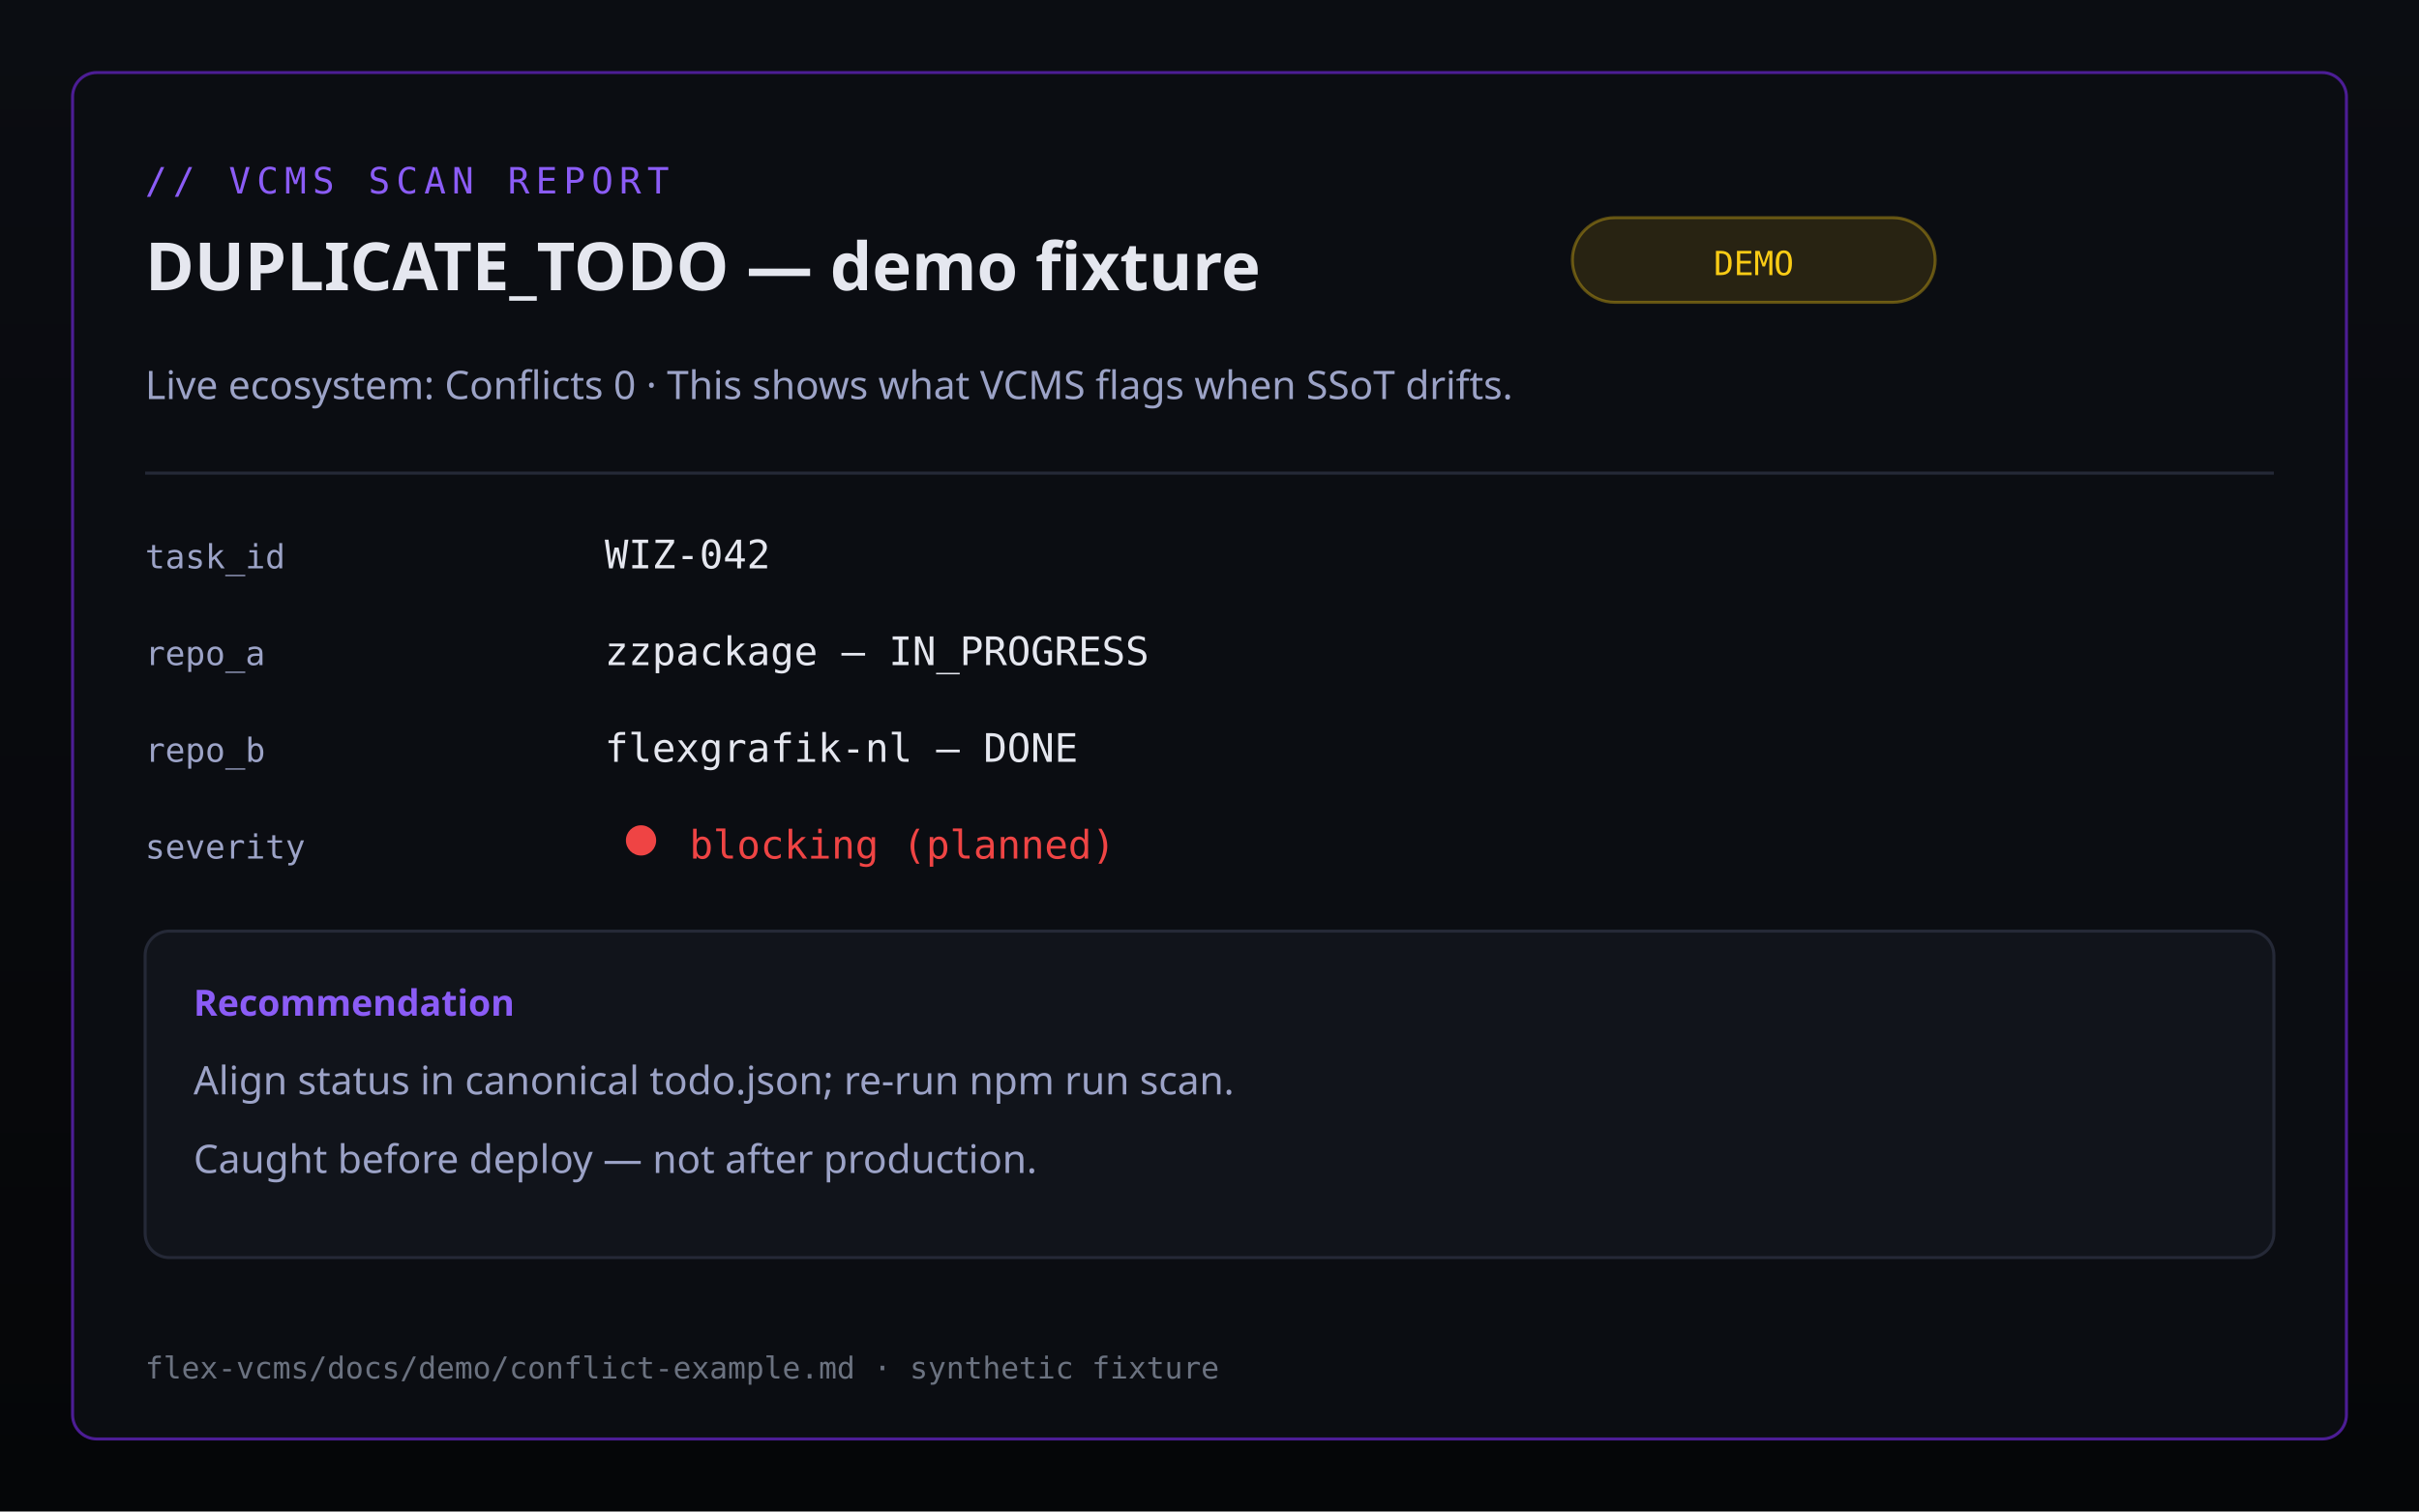
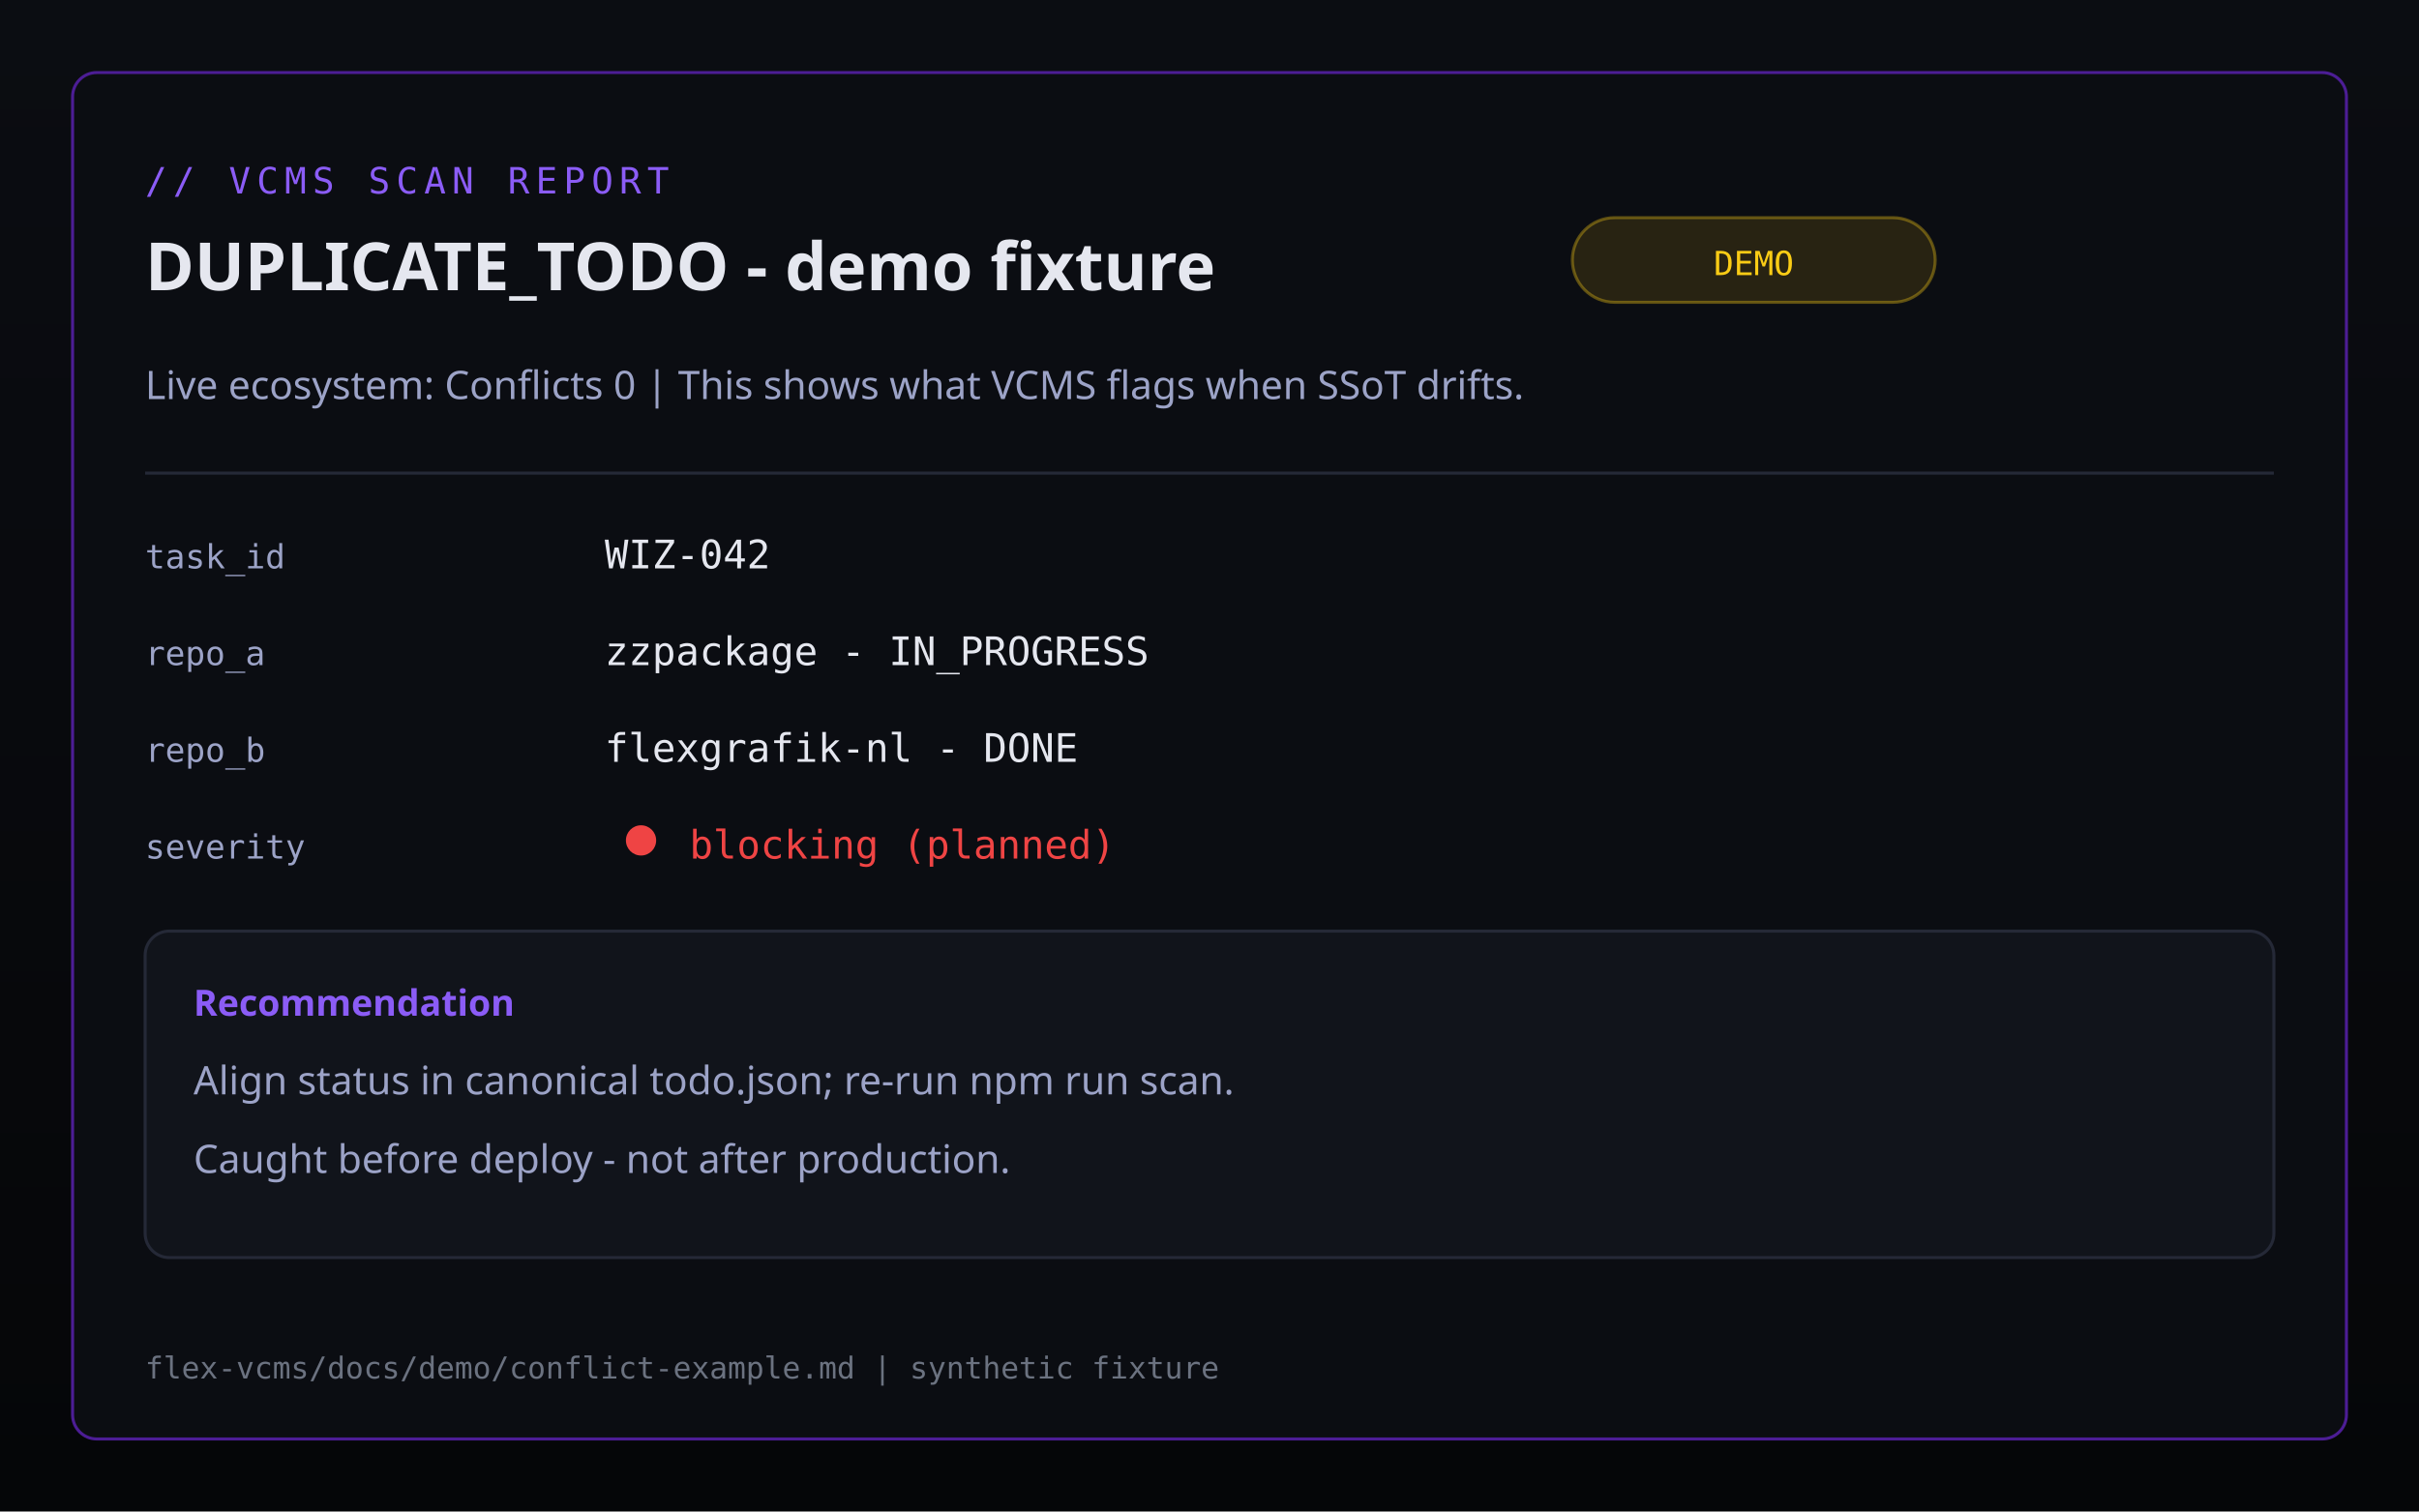
<svg xmlns="http://www.w3.org/2000/svg" width="800" height="500" viewBox="0 0 800 500" role="img" aria-label="VCMS conflict report demo fixture">
  <defs>
    <linearGradient id="bg" x1="0" y1="0" x2="0" y2="1">
      <stop offset="0%" stop-color="#0b0d12" />
      <stop offset="100%" stop-color="#050608" />
    </linearGradient>
  </defs>
  <rect width="800" height="500" fill="url(#bg)" />
  <rect x="24" y="24" width="752" height="452" rx="8" fill="#0b0d12" stroke="#4c1d95" stroke-width="1" />
  <text x="48" y="64" fill="#8b5cf6" font-family="ui-monospace, monospace" font-size="12" letter-spacing="2">// VCMS SCAN REPORT</text>
-   <text x="48" y="96" fill="#e5e7ef" font-family="system-ui, sans-serif" font-size="22" font-weight="600">DUPLICATE_TODO — demo fixture</text>
+   <text x="48" y="96" fill="#e5e7ef" font-family="system-ui, sans-serif" font-size="22" font-weight="600">DUPLICATE_TODO - demo fixture</text>
  <rect x="520" y="72" width="120" height="28" rx="14" fill="rgba(250,204,21,0.12)" stroke="rgba(250,204,21,0.35)" />
  <text x="580" y="91" fill="#facc15" font-family="ui-monospace, monospace" font-size="11" text-anchor="middle">DEMO</text>
-   <text x="48" y="132" fill="#9ca3c7" font-family="system-ui, sans-serif" font-size="13">Live ecosystem: Conflicts 0 · This shows what VCMS flags when SSoT drifts.</text>
+   <text x="48" y="132" fill="#9ca3c7" font-family="system-ui, sans-serif" font-size="13">Live ecosystem: Conflicts 0 | This shows what VCMS flags when SSoT drifts.</text>
  <rect x="48" y="156" width="704" height="1" fill="#252937" />
  <text x="48" y="188" fill="#9ca3c7" font-family="ui-monospace, monospace" font-size="11">task_id</text>
  <text x="200" y="188" fill="#e5e7ef" font-family="ui-monospace, monospace" font-size="13">WIZ-042</text>
  <text x="48" y="220" fill="#9ca3c7" font-family="ui-monospace, monospace" font-size="11">repo_a</text>
-   <text x="200" y="220" fill="#e5e7ef" font-family="ui-monospace, monospace" font-size="13">zzpackage — IN_PROGRESS</text>
+   <text x="200" y="220" fill="#e5e7ef" font-family="ui-monospace, monospace" font-size="13">zzpackage - IN_PROGRESS</text>
  <text x="48" y="252" fill="#9ca3c7" font-family="ui-monospace, monospace" font-size="11">repo_b</text>
-   <text x="200" y="252" fill="#e5e7ef" font-family="ui-monospace, monospace" font-size="13">flexgrafik-nl — DONE</text>
+   <text x="200" y="252" fill="#e5e7ef" font-family="ui-monospace, monospace" font-size="13">flexgrafik-nl - DONE</text>
  <text x="48" y="284" fill="#9ca3c7" font-family="ui-monospace, monospace" font-size="11">severity</text>
  <circle cx="212" cy="278" r="5" fill="#ef4444" />
  <text x="228" y="284" fill="#ef4444" font-family="ui-monospace, monospace" font-size="13">blocking (planned)</text>
  <rect x="48" y="308" width="704" height="108" rx="8" fill="#11141b" stroke="#252937" />
  <text x="64" y="336" fill="#8b5cf6" font-family="system-ui, sans-serif" font-size="12" font-weight="600">Recommendation</text>
  <text x="64" y="362" fill="#9ca3c7" font-family="system-ui, sans-serif" font-size="13">Align status in canonical todo.json; re-run npm run scan.</text>
-   <text x="64" y="388" fill="#9ca3c7" font-family="system-ui, sans-serif" font-size="13">Caught before deploy — not after production.</text>
-   <text x="48" y="456" fill="#6b7280" font-family="ui-monospace, monospace" font-size="10">flex-vcms/docs/demo/conflict-example.md · synthetic fixture</text>
+   <text x="64" y="388" fill="#9ca3c7" font-family="system-ui, sans-serif" font-size="13">Caught before deploy - not after production.</text>
+   <text x="48" y="456" fill="#6b7280" font-family="ui-monospace, monospace" font-size="10">flex-vcms/docs/demo/conflict-example.md | synthetic fixture</text>
</svg>
